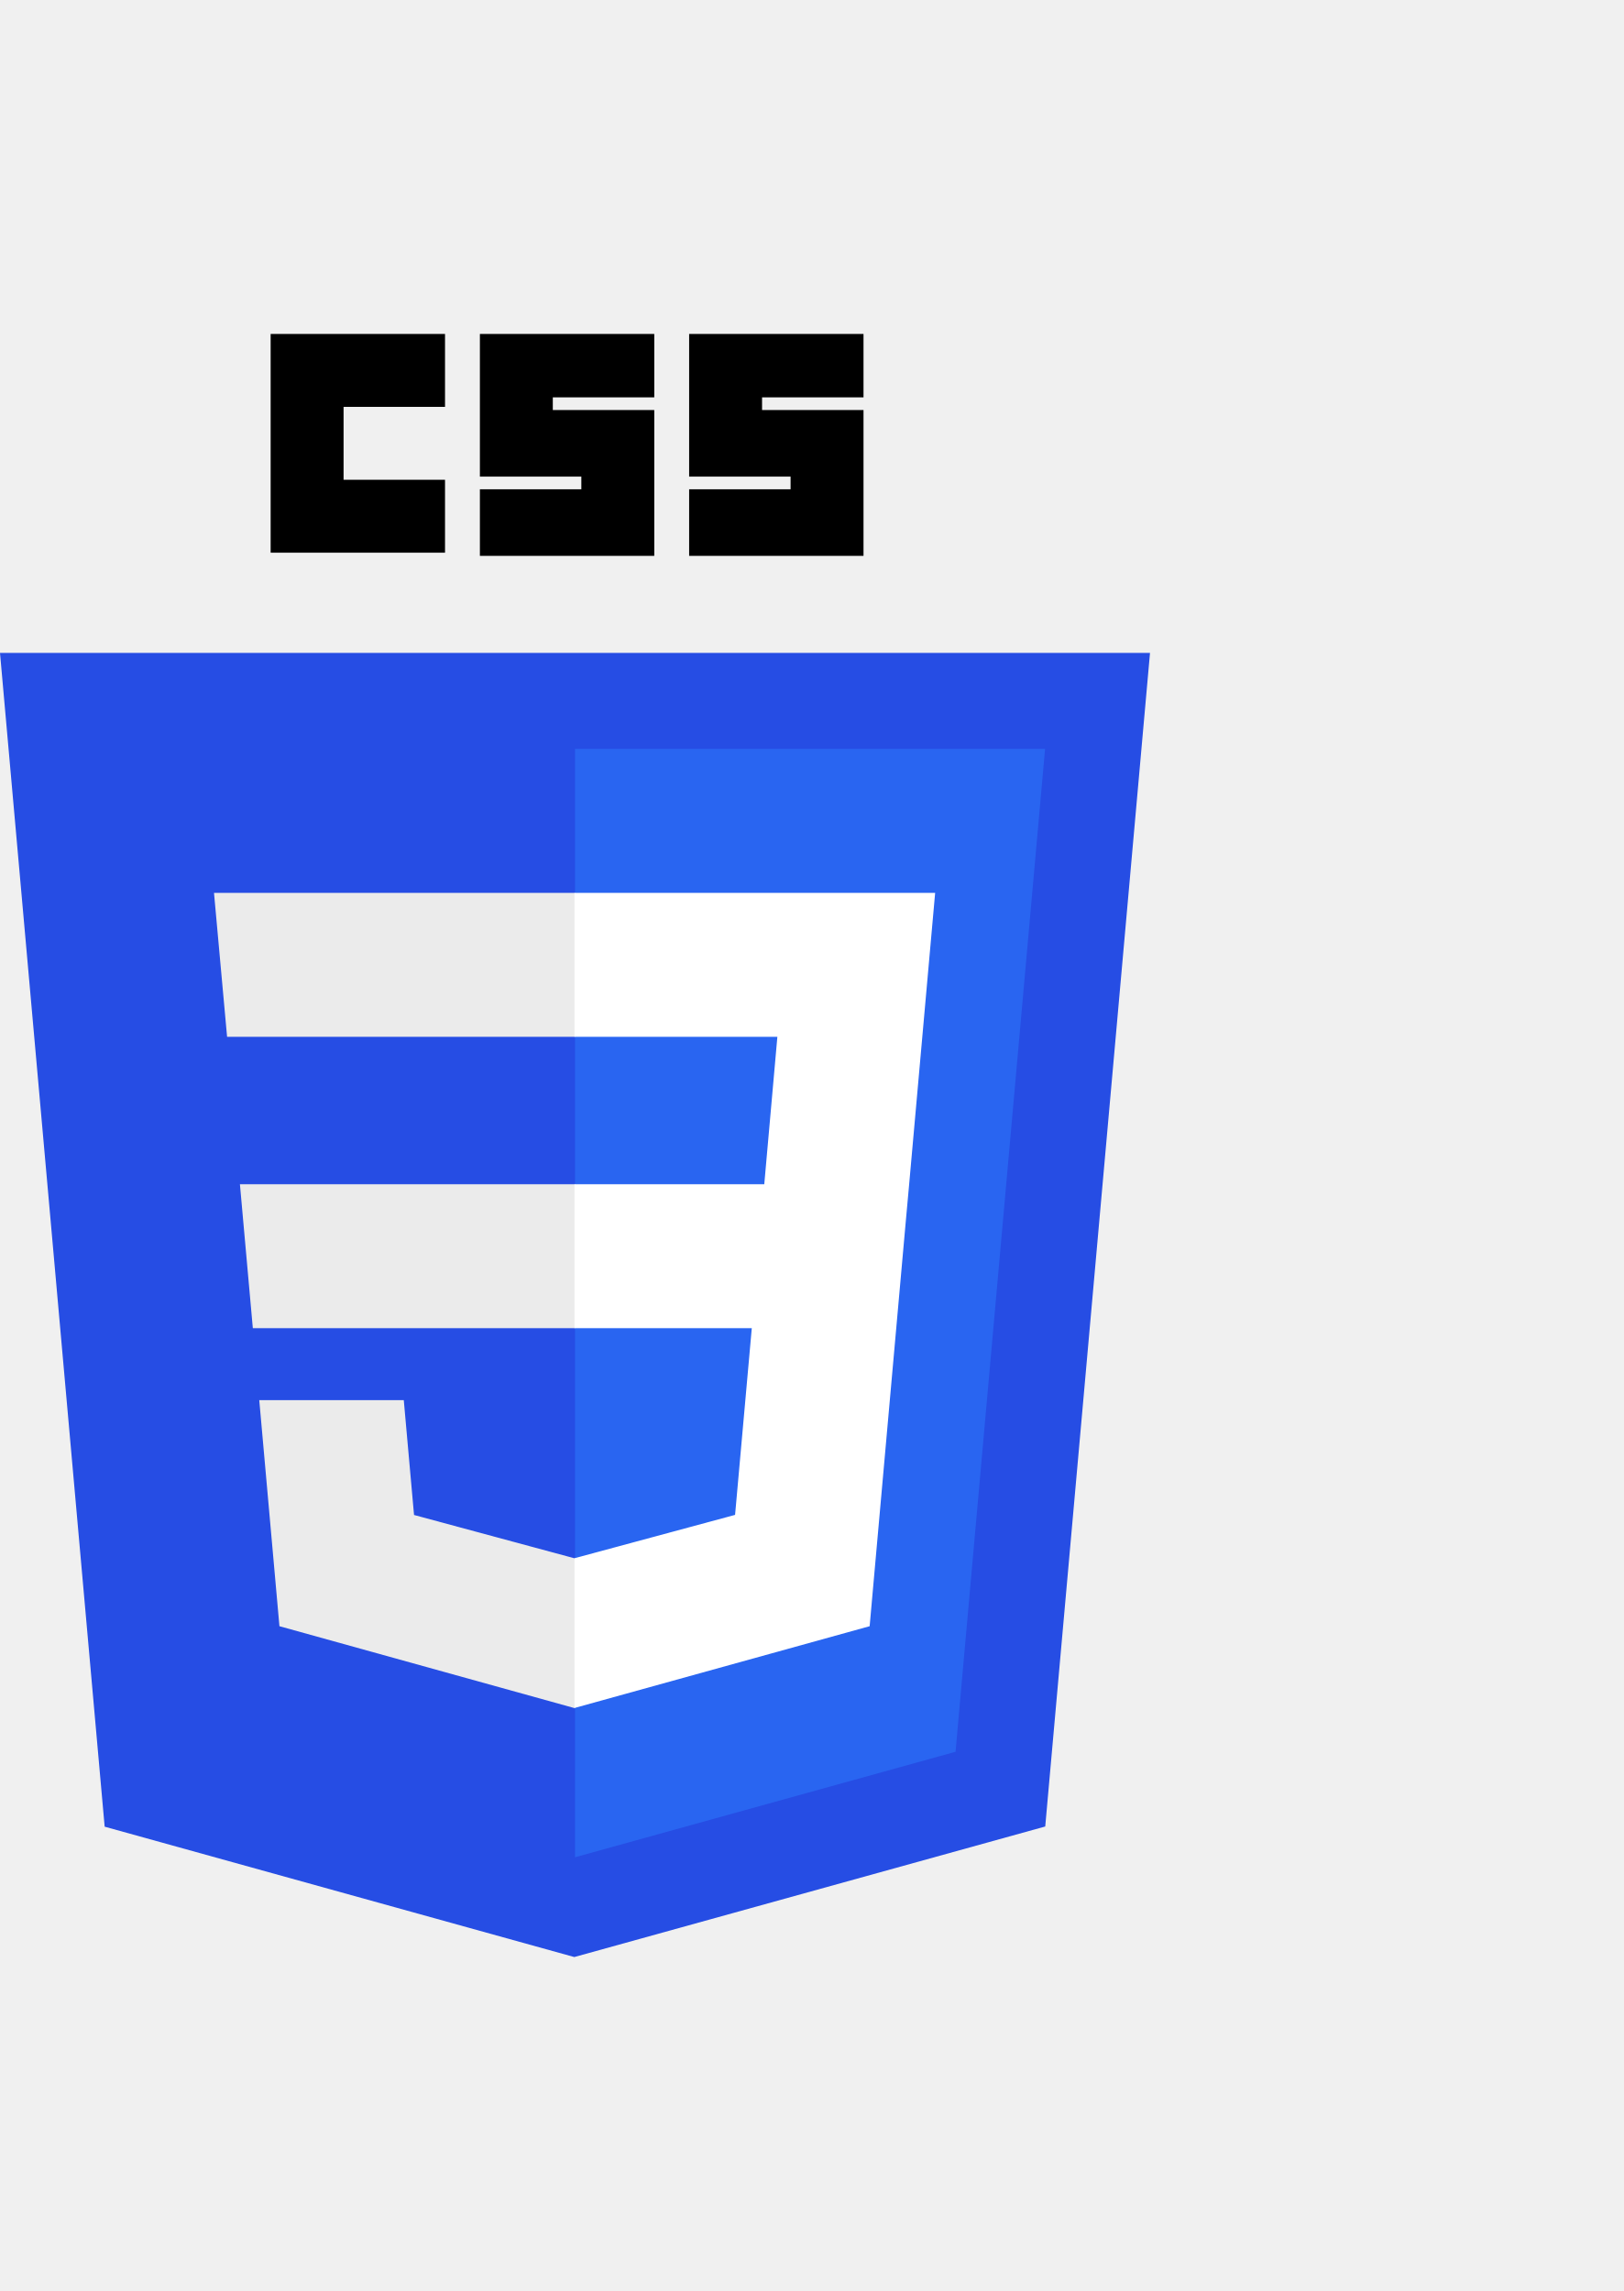
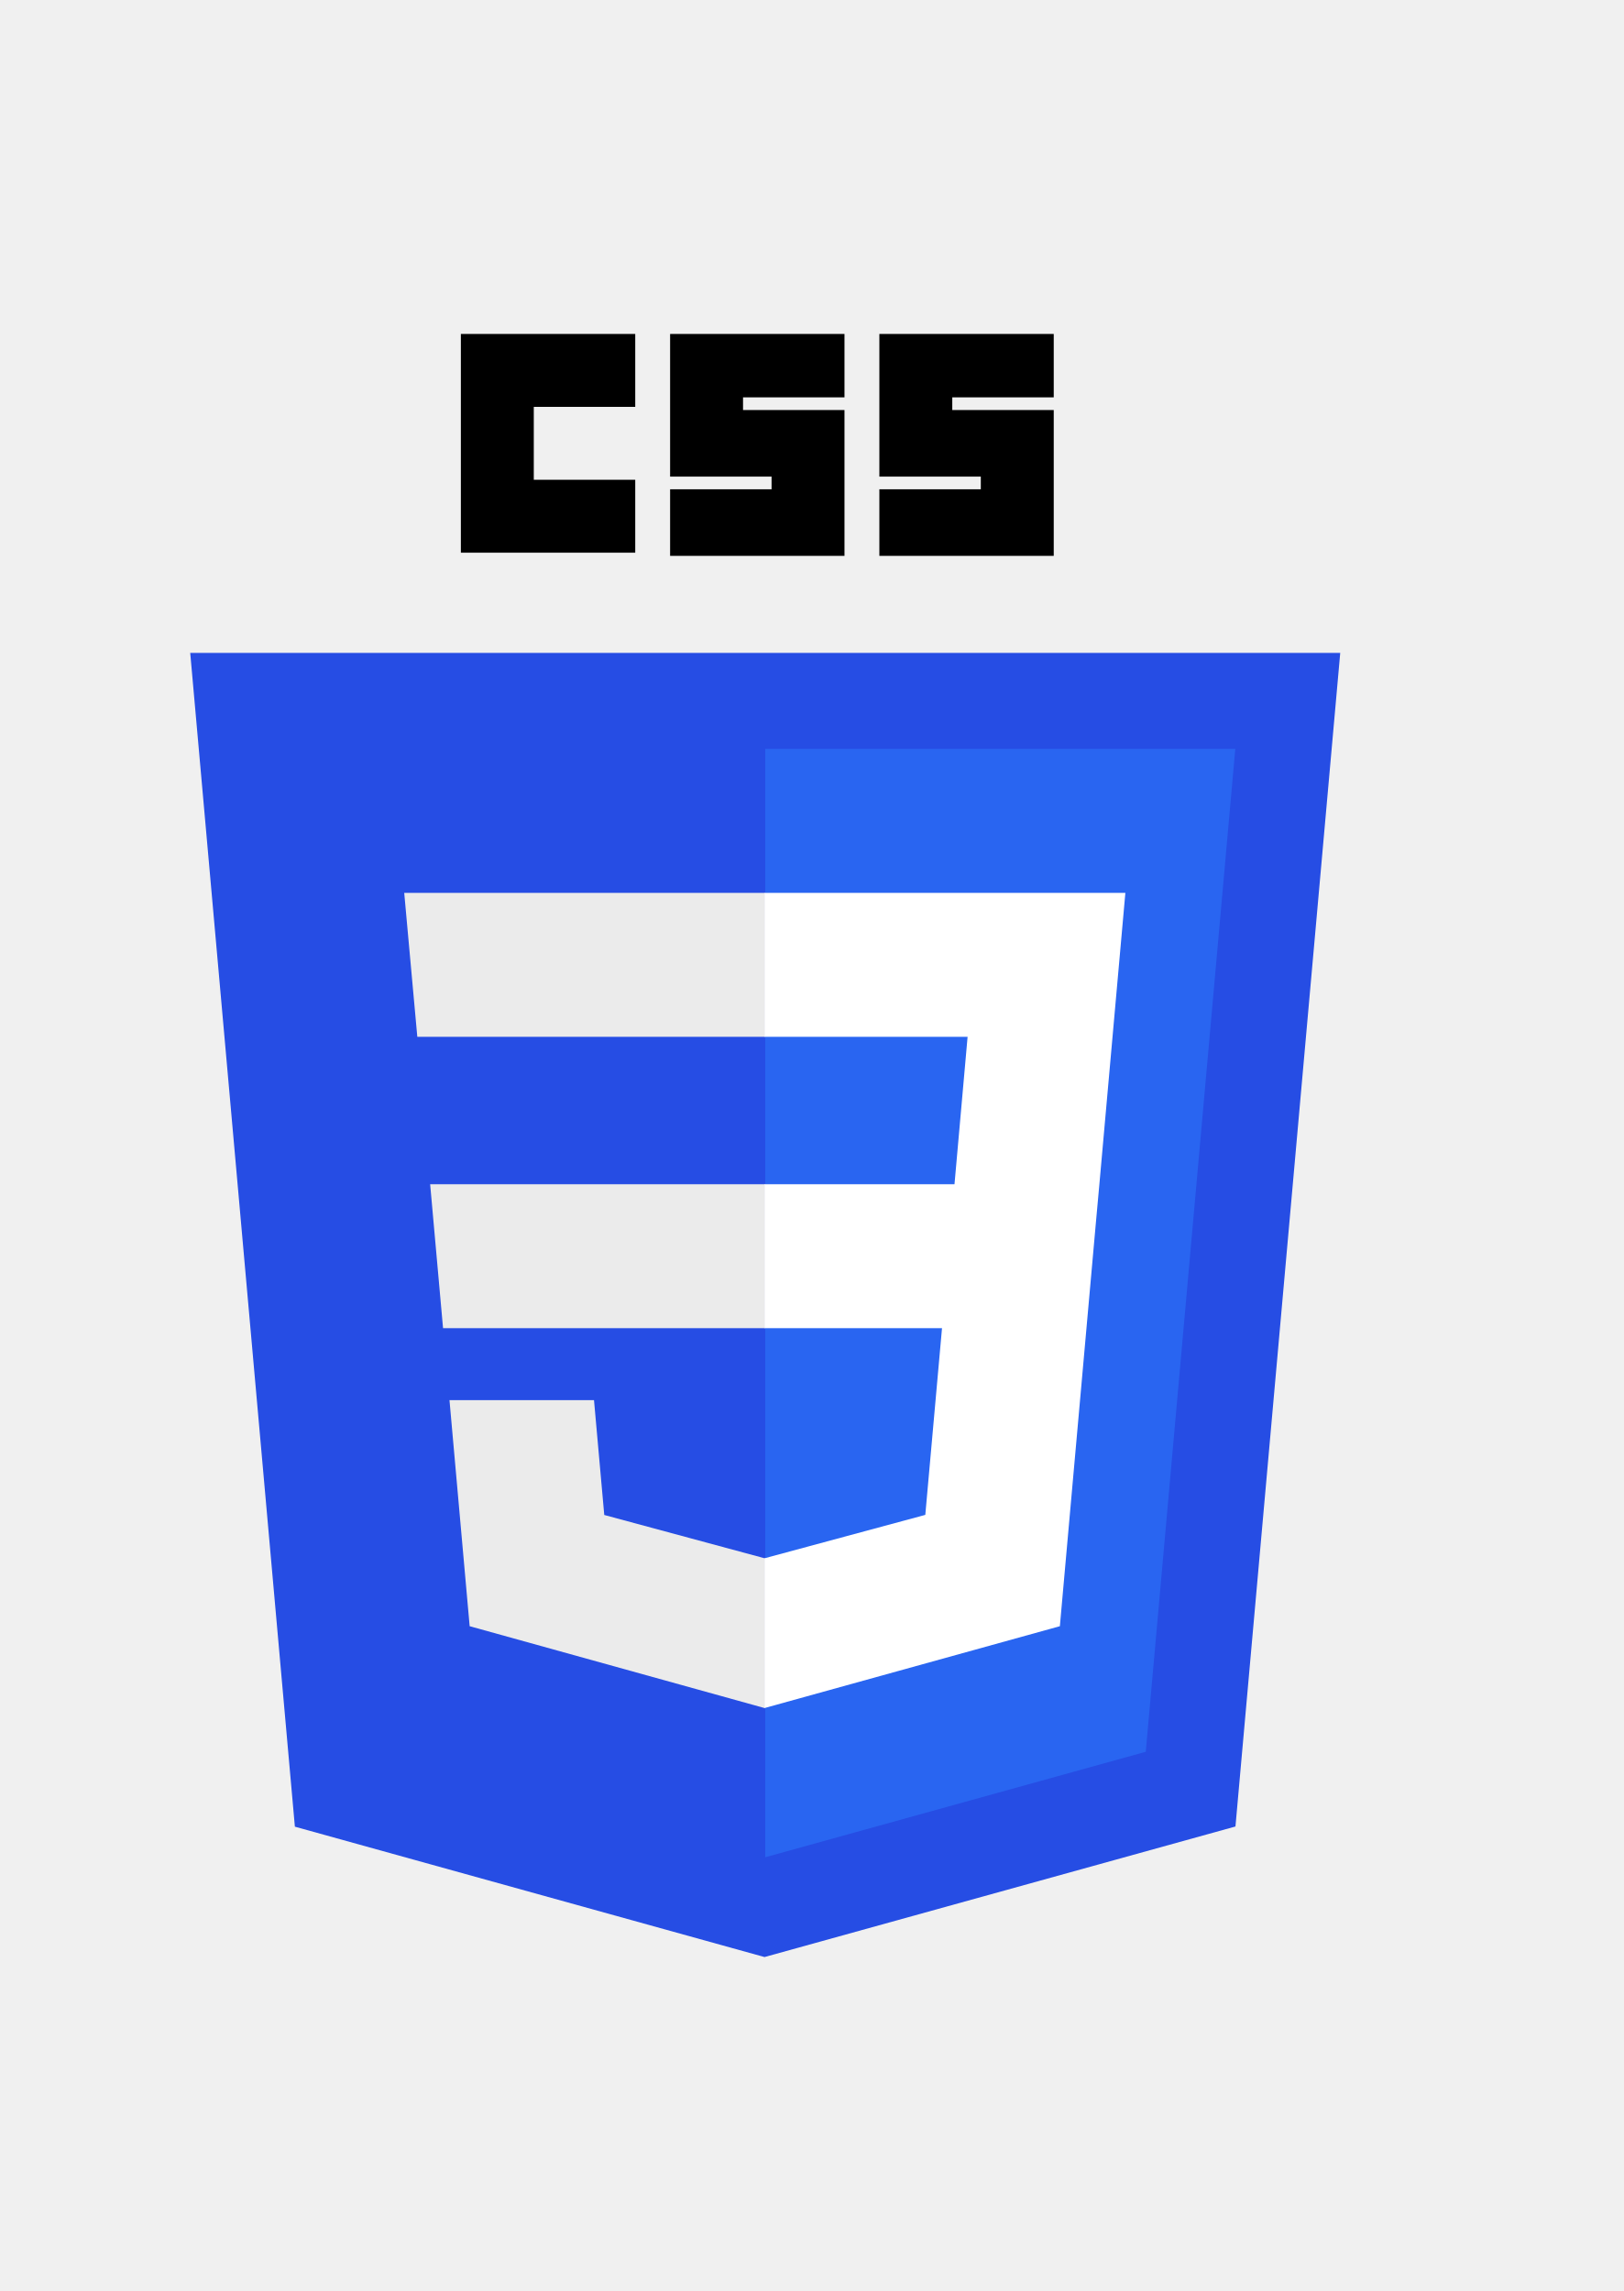
- <svg xmlns="http://www.w3.org/2000/svg" width="102.372mm" height="144.498mm" viewBox="0 0 512 512" id="svg3476" version="1.1">
+ <svg xmlns="http://www.w3.org/2000/svg" width="102.372mm" height="144.498mm" viewBox="-60 0 512 512" id="svg3476" version="1.1">
  <defs id="defs3478" />
  <g id="layer1" transform="translate(-193.633,-276.3622)">
    <g id="g3013" transform="translate(119,276.3622)">
      <polygon id="polygon2989" points="437.367,100.62 404.321,470.819 255.778,512 107.644,470.877 74.633,100.62 " style="fill:#264de4" />
      <polygon id="polygon2991" points="376.03,447.246 404.27,130.894 256,130.894 256,480.523 " style="fill:#2965f1" />
      <polygon id="polygon2993" points="150.31,268.217 154.38,313.627 256,313.627 256,268.217 " style="fill:#ebebeb" />
      <polygon id="polygon2995" points="256,176.305 255.843,176.305 142.132,176.305 146.26,221.716 256,221.716 " style="fill:#ebebeb" />
      <polygon id="polygon2997" points="256,433.399 256,386.153 255.801,386.206 205.227,372.55 201.994,336.333 177.419,336.333 156.409,336.333 162.771,407.634 255.791,433.457 " style="fill:#ebebeb" />
      <path id="path2999" d="m 160,0 55,0 0,23 -32,0 0,23 32,0 0,23 -55,0 z" />
      <path id="path3001" d="m 226,0 55,0 0,20 -32,0 0,4 32,0 0,46 -55,0 0,-21 32,0 0,-4 -32,0 z" />
      <path id="path3003" d="m 292,0 55,0 0,20 -32,0 0,4 32,0 0,46 -55,0 0,-21 32,0 0,-4 -32,0 z" />
      <polygon id="polygon3005" points="311.761,313.627 306.49,372.521 255.843,386.191 255.843,433.435 348.937,407.634 349.62,399.962 360.291,280.411 361.399,268.217 369.597,176.305 255.843,176.305 255.843,221.716 319.831,221.716 315.699,268.217 255.843,268.217 255.843,313.627 " style="fill:#ffffff" />
    </g>
  </g>
</svg>
